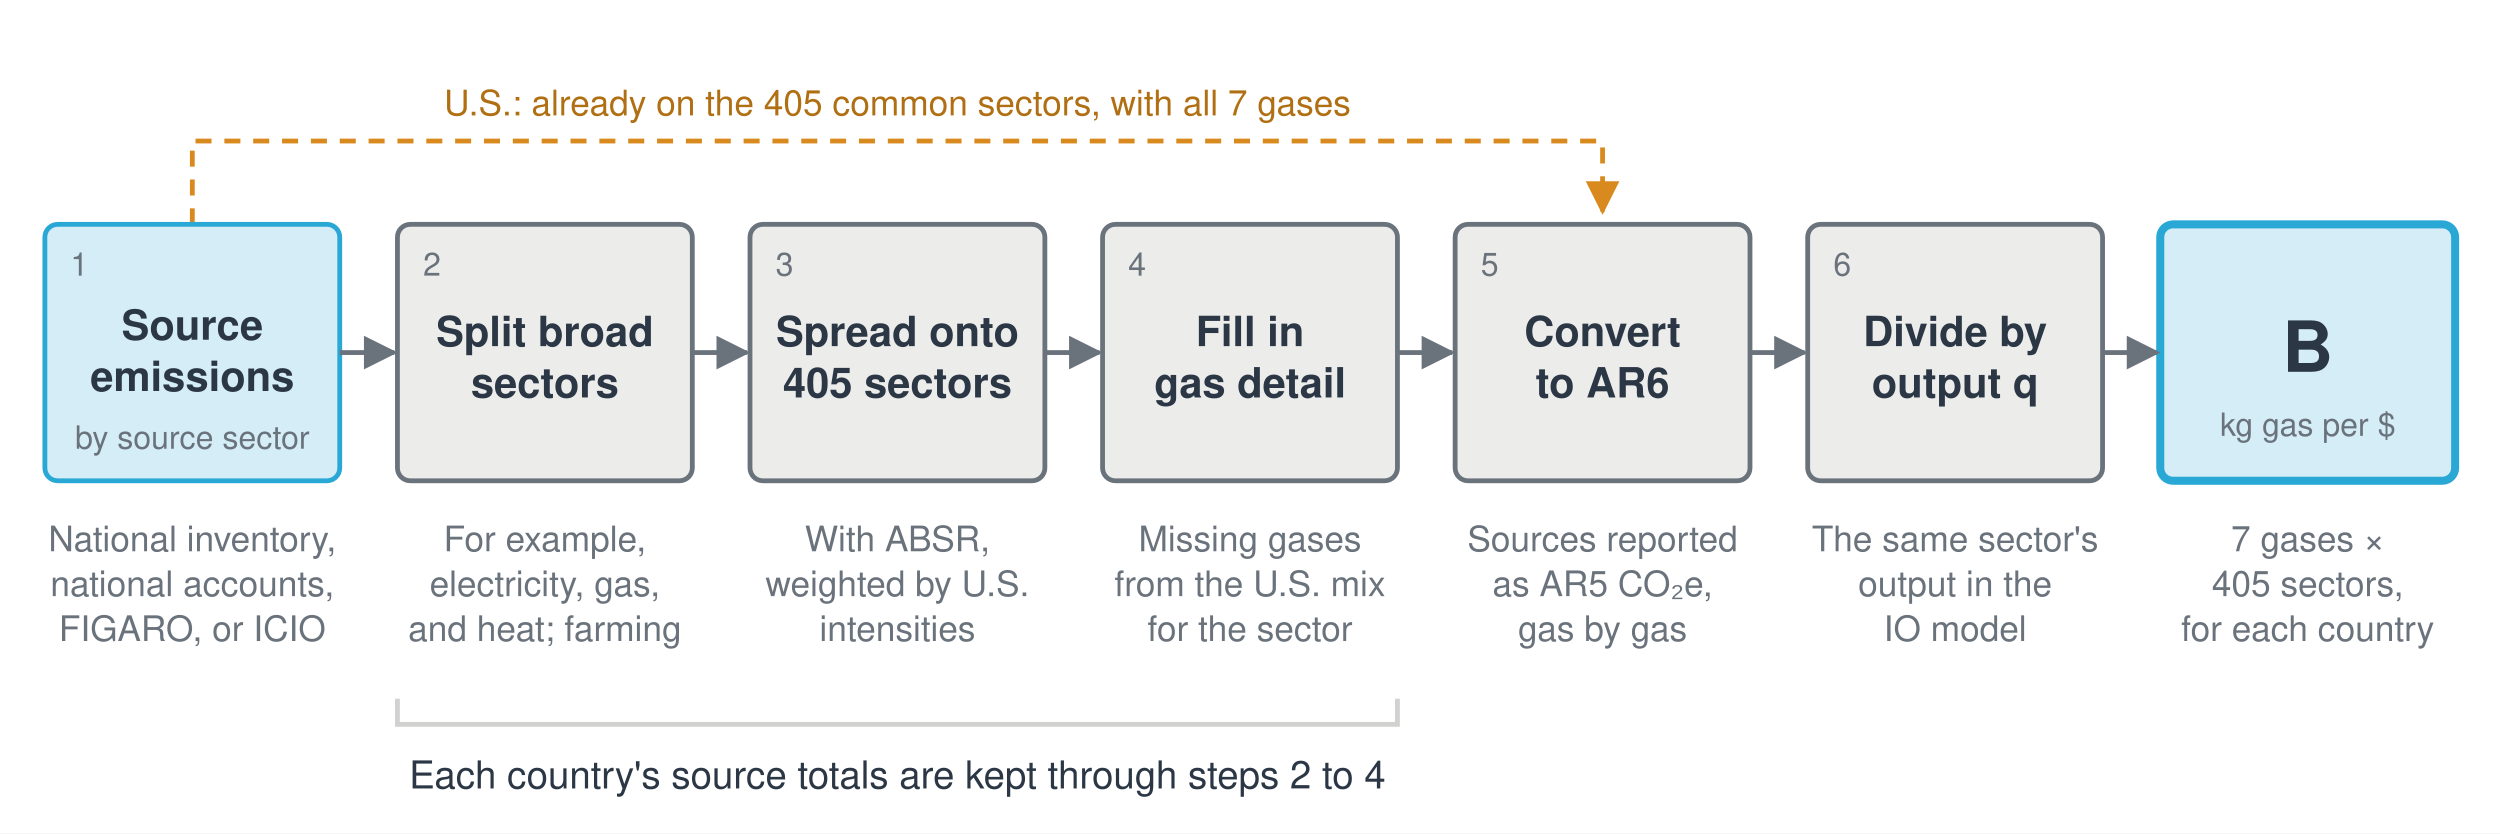
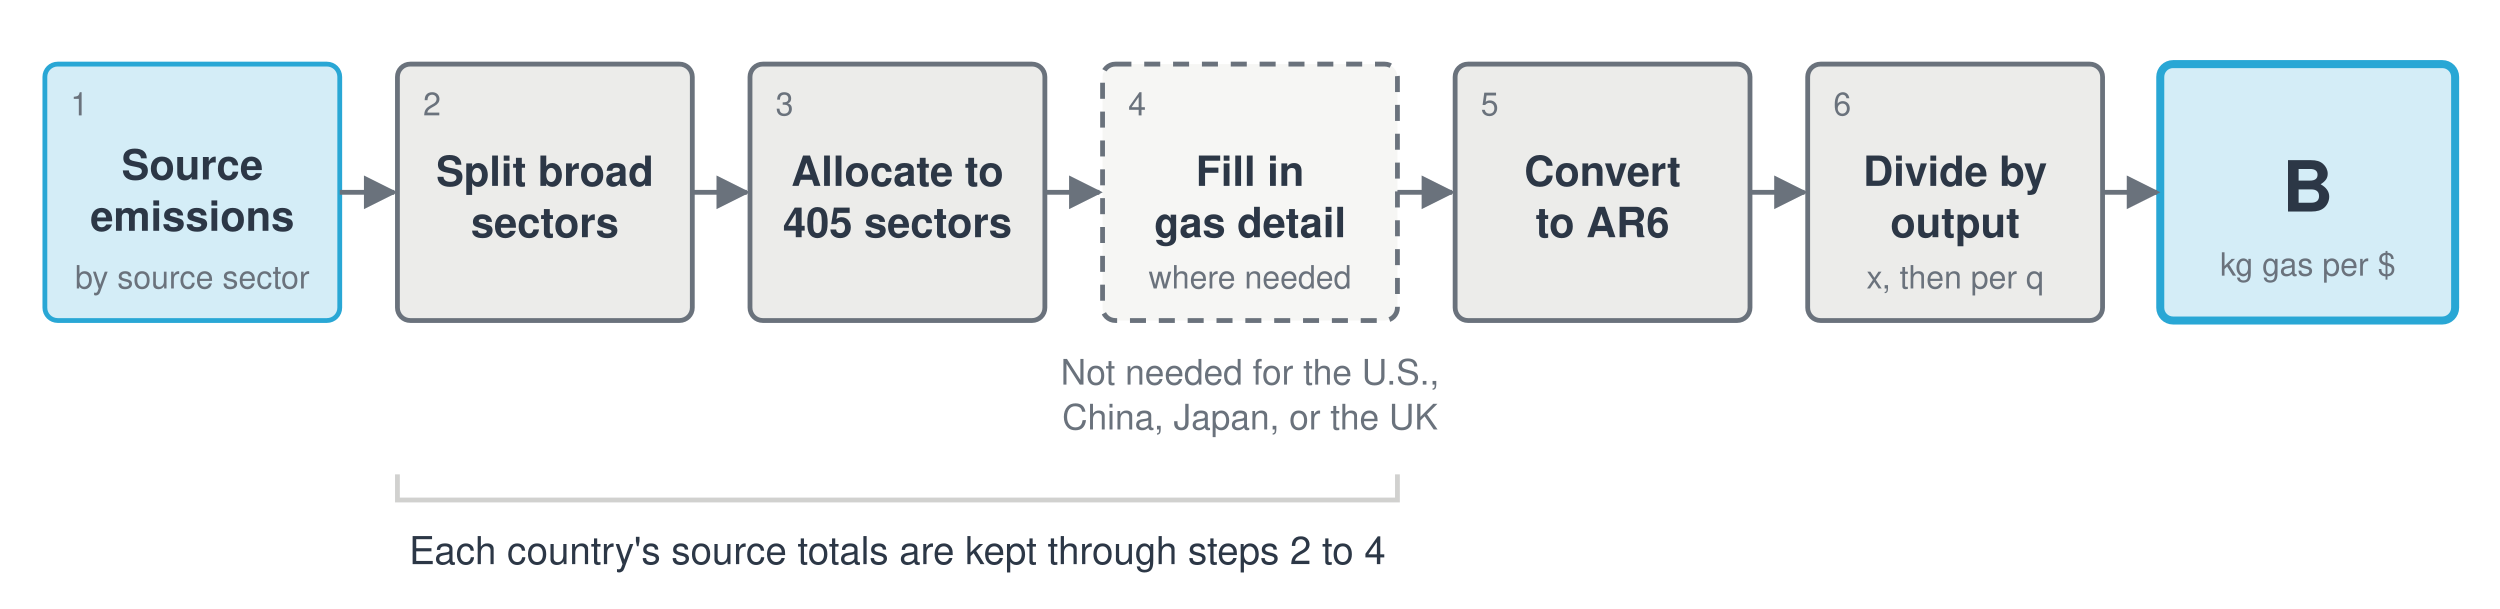
- <svg xmlns="http://www.w3.org/2000/svg" viewBox="0 0 780 260" width="780" height="260" font-family="DM Sans, Segoe UI, Helvetica, Arial, sans-serif" font-size="13" fill="#2c3746">
+ <svg xmlns="http://www.w3.org/2000/svg" viewBox="0 0 780 190" width="780" height="190" font-family="DM Sans, Segoe UI, Helvetica, Arial, sans-serif" font-size="13" fill="#2c3746">
  <defs>
    <marker id="arrow" viewBox="0 0 10 10" refX="9" refY="5" markerWidth="7" markerHeight="7" orient="auto-start-reverse">
      <path d="M0,0 L10,5 L0,10 z" fill="#6a727c" />
    </marker>
-     <marker id="arrow-us" viewBox="0 0 10 10" refX="9" refY="5" markerWidth="7" markerHeight="7" orient="auto-start-reverse">
-       <path d="M0,0 L10,5 L0,10 z" fill="#d98a1f" />
-     </marker>
  </defs>
-   <rect width="780" height="260" fill="#ffffff" />
-   <path d="M60,70 L60,44 L500,44 L500,66" fill="none" stroke="#d98a1f" stroke-width="1.5" stroke-dasharray="5 4" marker-end="url(#arrow-us)" />
-   <text x="280" y="36" text-anchor="middle" font-size="11" fill="#b06f12">U.S.: already on the 405 common sectors, with all 7 gases</text>
-   <rect x="14" y="70" width="92" height="80" rx="4" fill="#d4edf7" stroke="#29a7d5" stroke-width="1.5" />
-   <text x="22" y="86" font-size="10" fill="#6a727c">1</text>
-   <text x="60" y="106" text-anchor="middle" font-weight="700">Source</text>
-   <text x="60" y="122" text-anchor="middle" font-weight="700">emissions</text>
-   <text x="60" y="140" text-anchor="middle" font-size="10" fill="#6a727c">by source sector</text>
-   <rect x="124" y="70" width="92" height="80" rx="4" fill="#ececea" stroke="#6a727c" stroke-width="1.5" />
-   <text x="132" y="86" font-size="10" fill="#6a727c">2</text>
-   <text x="170" y="108" text-anchor="middle" font-weight="700">Split broad</text>
-   <text x="170" y="124" text-anchor="middle" font-weight="700">sectors</text>
-   <rect x="234" y="70" width="92" height="80" rx="4" fill="#ececea" stroke="#6a727c" stroke-width="1.5" />
-   <text x="242" y="86" font-size="10" fill="#6a727c">3</text>
-   <text x="280" y="108" text-anchor="middle" font-weight="700">Spread onto</text>
-   <text x="280" y="124" text-anchor="middle" font-weight="700">405 sectors</text>
-   <rect x="344" y="70" width="92" height="80" rx="4" fill="#ececea" stroke="#6a727c" stroke-width="1.5" />
-   <text x="352" y="86" font-size="10" fill="#6a727c">4</text>
-   <text x="390" y="108" text-anchor="middle" font-weight="700">Fill in</text>
-   <text x="390" y="124" text-anchor="middle" font-weight="700">gas detail</text>
-   <rect x="454" y="70" width="92" height="80" rx="4" fill="#ececea" stroke="#6a727c" stroke-width="1.5" />
-   <text x="462" y="86" font-size="10" fill="#6a727c">5</text>
-   <text x="500" y="108" text-anchor="middle" font-weight="700">Convert</text>
-   <text x="500" y="124" text-anchor="middle" font-weight="700">to AR6</text>
-   <rect x="564" y="70" width="92" height="80" rx="4" fill="#ececea" stroke="#6a727c" stroke-width="1.5" />
-   <text x="572" y="86" font-size="10" fill="#6a727c">6</text>
-   <text x="610" y="108" text-anchor="middle" font-weight="700">Divide by</text>
-   <text x="610" y="124" text-anchor="middle" font-weight="700">output q</text>
-   <rect x="674" y="70" width="92" height="80" rx="4" fill="#d4edf7" stroke="#29a7d5" stroke-width="2.5" />
-   <text x="720" y="116" text-anchor="middle" font-size="22" font-weight="700">B</text>
-   <text x="720" y="136" text-anchor="middle" font-size="10" fill="#6a727c">kg gas per $</text>
-   <line x1="106" y1="110" x2="123" y2="110" stroke="#6a727c" stroke-width="1.5" marker-end="url(#arrow)" />
-   <line x1="216" y1="110" x2="233" y2="110" stroke="#6a727c" stroke-width="1.5" marker-end="url(#arrow)" />
-   <line x1="326" y1="110" x2="343" y2="110" stroke="#6a727c" stroke-width="1.5" marker-end="url(#arrow)" />
-   <line x1="436" y1="110" x2="453" y2="110" stroke="#6a727c" stroke-width="1.5" marker-end="url(#arrow)" />
-   <line x1="546" y1="110" x2="563" y2="110" stroke="#6a727c" stroke-width="1.5" marker-end="url(#arrow)" />
-   <line x1="656" y1="110" x2="673" y2="110" stroke="#6a727c" stroke-width="1.5" marker-end="url(#arrow)" />
-   <g font-size="11" fill="#6a727c" text-anchor="middle">
-     <text x="60" y="172">National inventory,</text>
-     <text x="60" y="186">national accounts,</text>
-     <text x="60" y="200">FIGARO, or ICIO</text>
-     <text x="170" y="172">For example,</text>
-     <text x="170" y="186">electricity, gas,</text>
-     <text x="170" y="200">and heat; farming</text>
-     <text x="280" y="172">With ABSR,</text>
-     <text x="280" y="186">weighted by U.S.</text>
-     <text x="280" y="200">intensities</text>
-     <text x="390" y="172">Missing gases</text>
-     <text x="390" y="186">from the U.S. mix</text>
-     <text x="390" y="200">for the sector</text>
-     <text x="500" y="172">Sources reported</text>
-     <text x="500" y="186">as AR5 CO₂e,</text>
-     <text x="500" y="200">gas by gas</text>
-     <text x="610" y="172">The same sector's</text>
-     <text x="610" y="186">output in the</text>
-     <text x="610" y="200">IO model</text>
-     <text x="720" y="172">7 gases ×</text>
-     <text x="720" y="186">405 sectors,</text>
-     <text x="720" y="200">for each country</text>
-   </g>
-   <path d="M124,218 L124,226 L436,226 L436,218" fill="none" stroke="#d1d1cf" stroke-width="1.5" />
-   <text x="280" y="246" text-anchor="middle" font-size="12">Each country's source totals are kept through steps 2 to 4</text>
+   <rect width="780" height="190" fill="#ffffff" />
+   <rect x="14" y="20" width="92" height="80" rx="4" fill="#d4edf7" stroke="#29a7d5" stroke-width="1.5" />
+   <text x="22" y="36" font-size="10" fill="#6a727c">1</text>
+   <text x="60" y="56" text-anchor="middle" font-weight="700">Source</text>
+   <text x="60" y="72" text-anchor="middle" font-weight="700">emissions</text>
+   <text x="60" y="90" text-anchor="middle" font-size="10" fill="#6a727c">by source sector</text>
+   <rect x="124" y="20" width="92" height="80" rx="4" fill="#ececea" stroke="#6a727c" stroke-width="1.5" />
+   <text x="132" y="36" font-size="10" fill="#6a727c">2</text>
+   <text x="170" y="58" text-anchor="middle" font-weight="700">Split broad</text>
+   <text x="170" y="74" text-anchor="middle" font-weight="700">sectors</text>
+   <rect x="234" y="20" width="92" height="80" rx="4" fill="#ececea" stroke="#6a727c" stroke-width="1.5" />
+   <text x="242" y="36" font-size="10" fill="#6a727c">3</text>
+   <text x="280" y="58" text-anchor="middle" font-weight="700">Allocate to</text>
+   <text x="280" y="74" text-anchor="middle" font-weight="700">405 sectors</text>
+   <rect x="344" y="20" width="92" height="80" rx="4" fill="#f6f6f4" stroke="#6a727c" stroke-width="1.5" stroke-dasharray="5 4" />
+   <text x="352" y="36" font-size="10" fill="#6a727c">4</text>
+   <text x="390" y="58" text-anchor="middle" font-weight="700">Fill in</text>
+   <text x="390" y="74" text-anchor="middle" font-weight="700">gas detail</text>
+   <text x="390" y="90" text-anchor="middle" font-size="10" fill="#6a727c">where needed</text>
+   <rect x="454" y="20" width="92" height="80" rx="4" fill="#ececea" stroke="#6a727c" stroke-width="1.5" />
+   <text x="462" y="36" font-size="10" fill="#6a727c">5</text>
+   <text x="500" y="58" text-anchor="middle" font-weight="700">Convert</text>
+   <text x="500" y="74" text-anchor="middle" font-weight="700">to AR6</text>
+   <rect x="564" y="20" width="92" height="80" rx="4" fill="#ececea" stroke="#6a727c" stroke-width="1.5" />
+   <text x="572" y="36" font-size="10" fill="#6a727c">6</text>
+   <text x="610" y="58" text-anchor="middle" font-weight="700">Divide by</text>
+   <text x="610" y="74" text-anchor="middle" font-weight="700">output</text>
+   <text x="610" y="90" text-anchor="middle" font-size="10" fill="#6a727c">x, then per q</text>
+   <rect x="674" y="20" width="92" height="80" rx="4" fill="#d4edf7" stroke="#29a7d5" stroke-width="2.5" />
+   <text x="720" y="66" text-anchor="middle" font-size="22" font-weight="700">B</text>
+   <text x="720" y="86" text-anchor="middle" font-size="10" fill="#6a727c">kg gas per $</text>
+   <line x1="106" y1="60" x2="123" y2="60" stroke="#6a727c" stroke-width="1.5" marker-end="url(#arrow)" />
+   <line x1="216" y1="60" x2="233" y2="60" stroke="#6a727c" stroke-width="1.5" marker-end="url(#arrow)" />
+   <line x1="326" y1="60" x2="343" y2="60" stroke="#6a727c" stroke-width="1.5" marker-end="url(#arrow)" />
+   <line x1="436" y1="60" x2="453" y2="60" stroke="#6a727c" stroke-width="1.5" marker-end="url(#arrow)" />
+   <line x1="546" y1="60" x2="563" y2="60" stroke="#6a727c" stroke-width="1.5" marker-end="url(#arrow)" />
+   <line x1="656" y1="60" x2="673" y2="60" stroke="#6a727c" stroke-width="1.5" marker-end="url(#arrow)" />
+   <text x="390" y="120" text-anchor="middle" font-size="11" fill="#6a727c">Not needed for the U.S.,</text>
+   <text x="390" y="134" text-anchor="middle" font-size="11" fill="#6a727c">China, Japan, or the UK</text>
+   <path d="M124,148 L124,156 L436,156 L436,148" fill="none" stroke="#d1d1cf" stroke-width="1.5" />
+   <text x="280" y="176" text-anchor="middle" font-size="12">Each country's source totals are kept through steps 2 to 4</text>
</svg>
